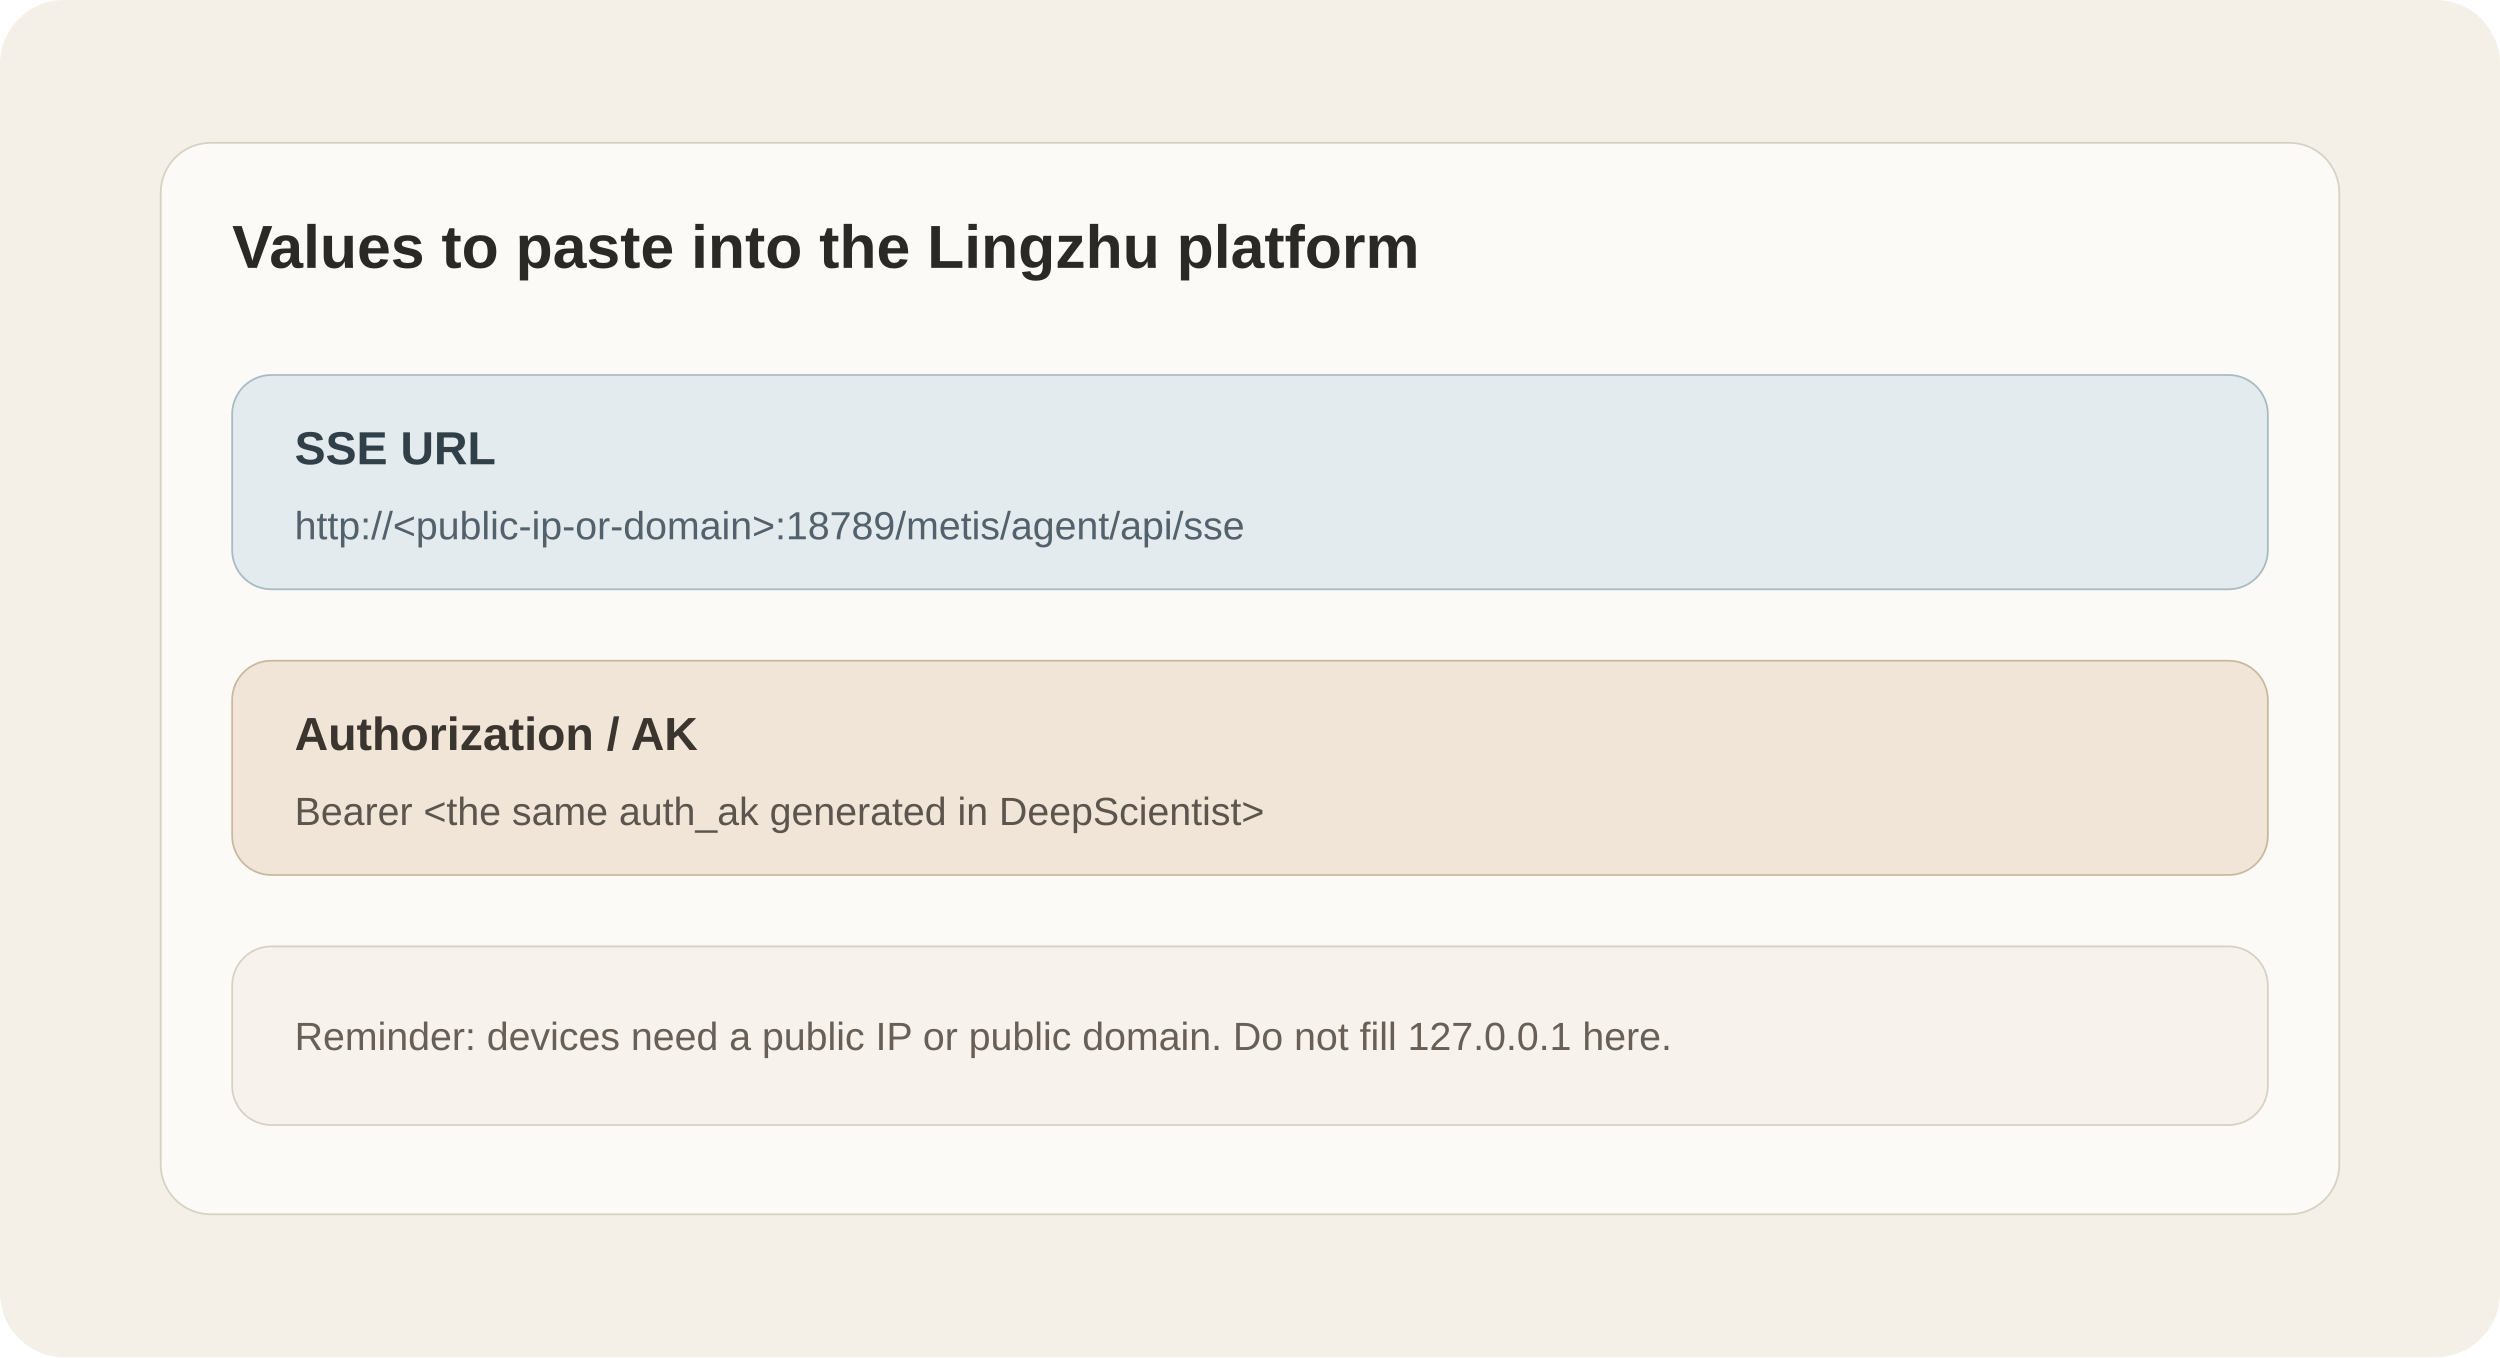
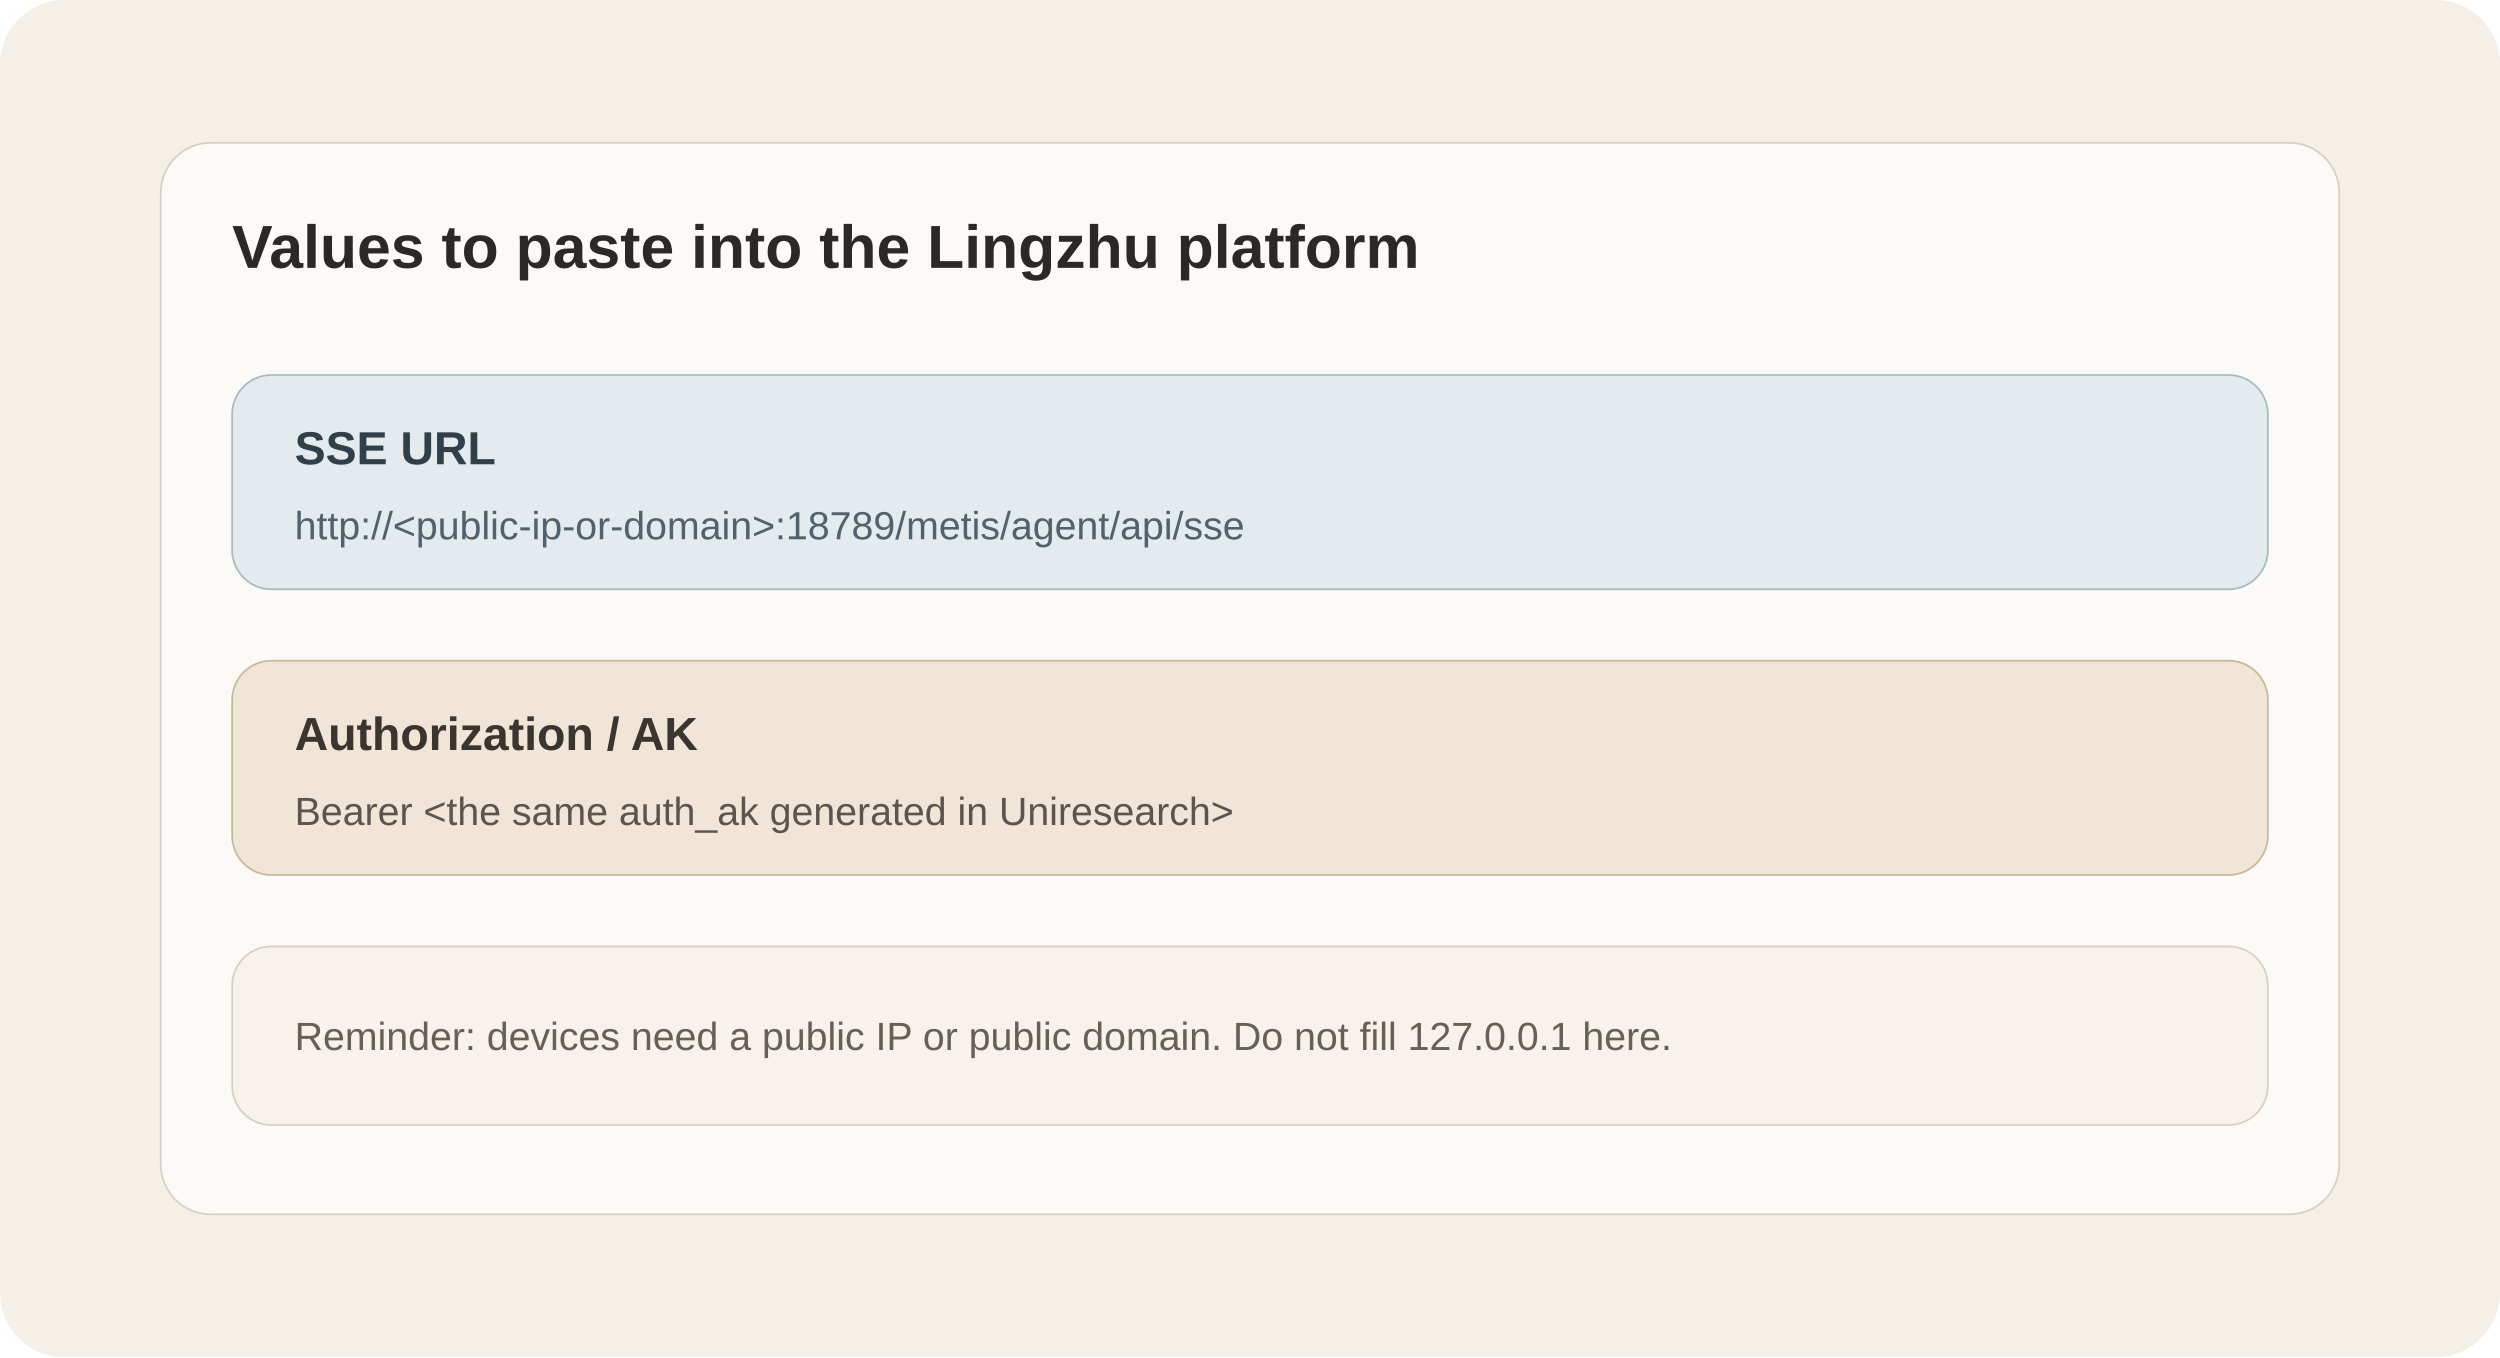
<svg xmlns="http://www.w3.org/2000/svg" width="1400" height="760" viewBox="0 0 1400 760" fill="none">
  <rect width="1400" height="760" rx="36" fill="#F4EFE7" />
  <rect x="90" y="80" width="1220" height="600" rx="28" fill="#FCFAF7" stroke="#D8D0C3" />
  <text x="130" y="150" fill="#2B2926" font-size="34" font-family="Arial, sans-serif" font-weight="700">Values to paste into the Lingzhu platform</text>
  <rect x="130" y="210" width="1140" height="120" rx="22" fill="#E3EBEE" stroke="#A8BBC2" />
  <text x="165" y="260" fill="#314048" font-size="26" font-family="Arial, sans-serif" font-weight="700">SSE URL</text>
  <text x="165" y="302" fill="#52616C" font-size="22" font-family="Arial, sans-serif">http://&lt;public-ip-or-domain&gt;:18789/metis/agent/api/sse</text>
  <rect x="130" y="370" width="1140" height="120" rx="22" fill="#F1E5D8" stroke="#C8B99E" />
  <text x="165" y="420" fill="#3A352F" font-size="26" font-family="Arial, sans-serif" font-weight="700">Authorization / AK</text>
-   <text x="165" y="462" fill="#5B554E" font-size="22" font-family="Arial, sans-serif">Bearer &lt;the same auth_ak generated in DeepScientist&gt;</text>
+   <text x="165" y="462" fill="#5B554E" font-size="22" font-family="Arial, sans-serif">Bearer &lt;the same auth_ak generated in Uniresearch&gt;</text>
  <rect x="130" y="530" width="1140" height="100" rx="22" fill="#F7F2EC" stroke="#D8D0C3" />
  <text x="165" y="588" fill="#685F56" font-size="22" font-family="Arial, sans-serif">Reminder: devices need a public IP or public domain. Do not fill 127.0.0.1 here.</text>
</svg>
